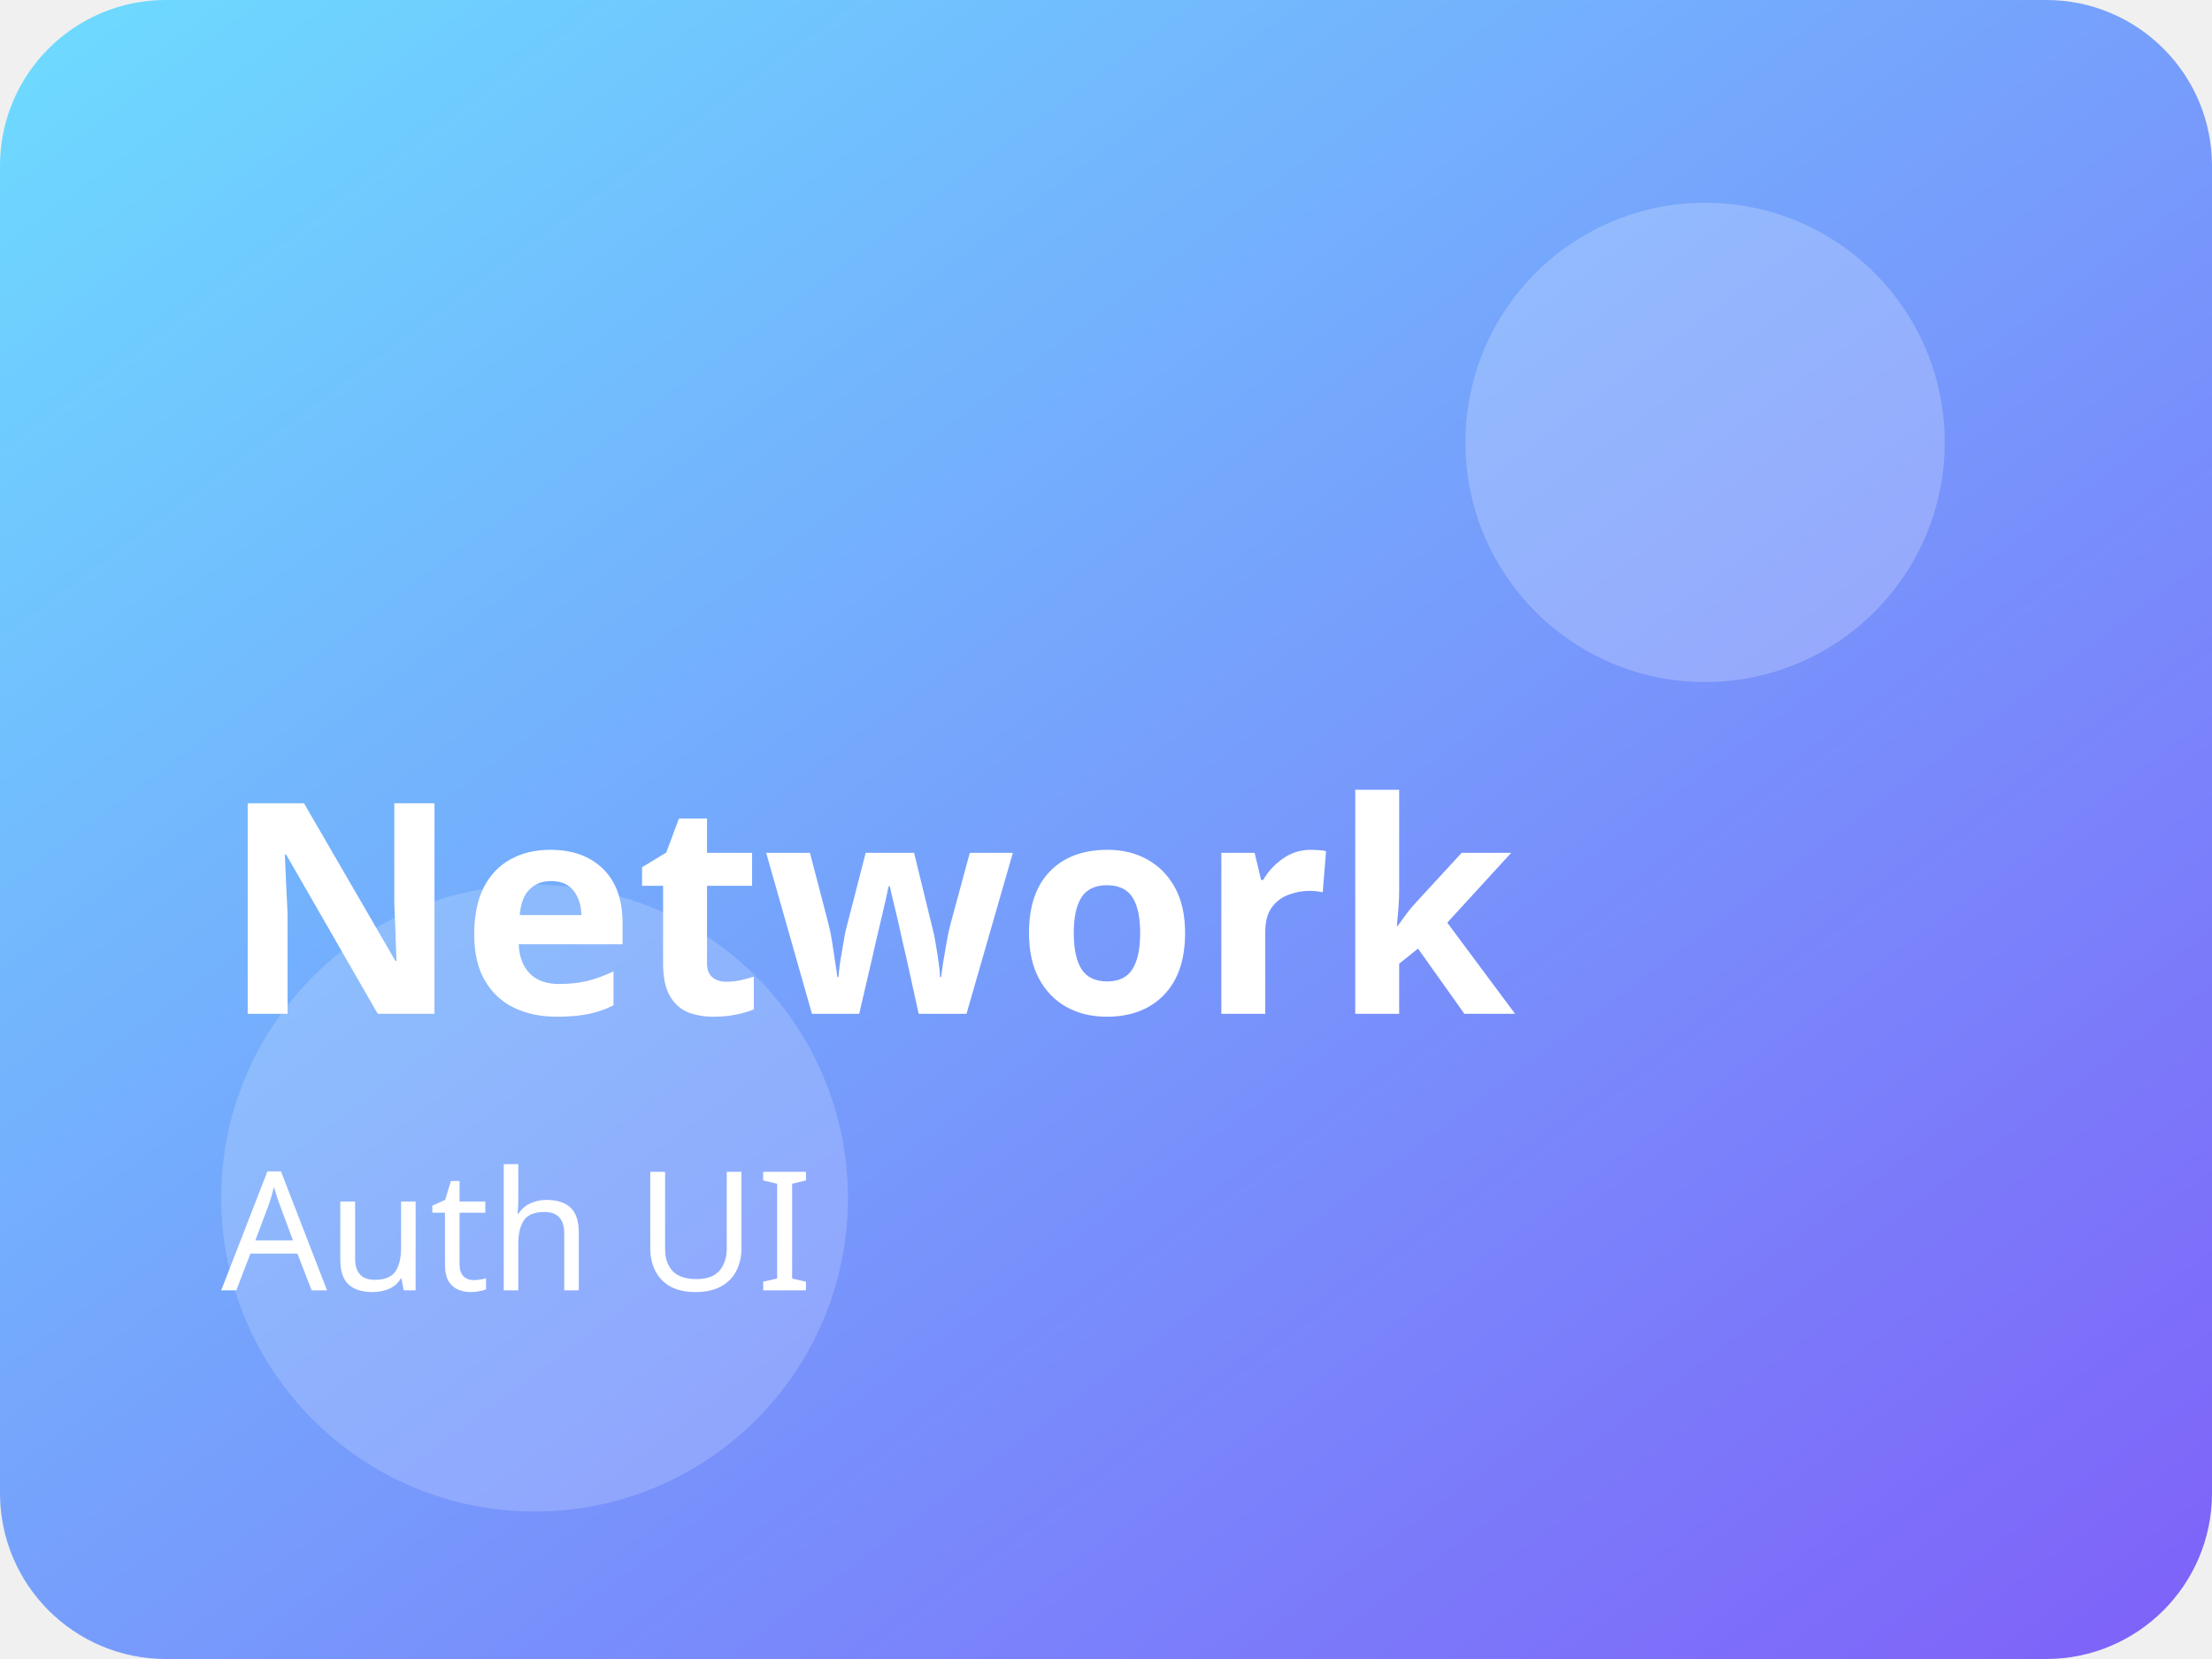
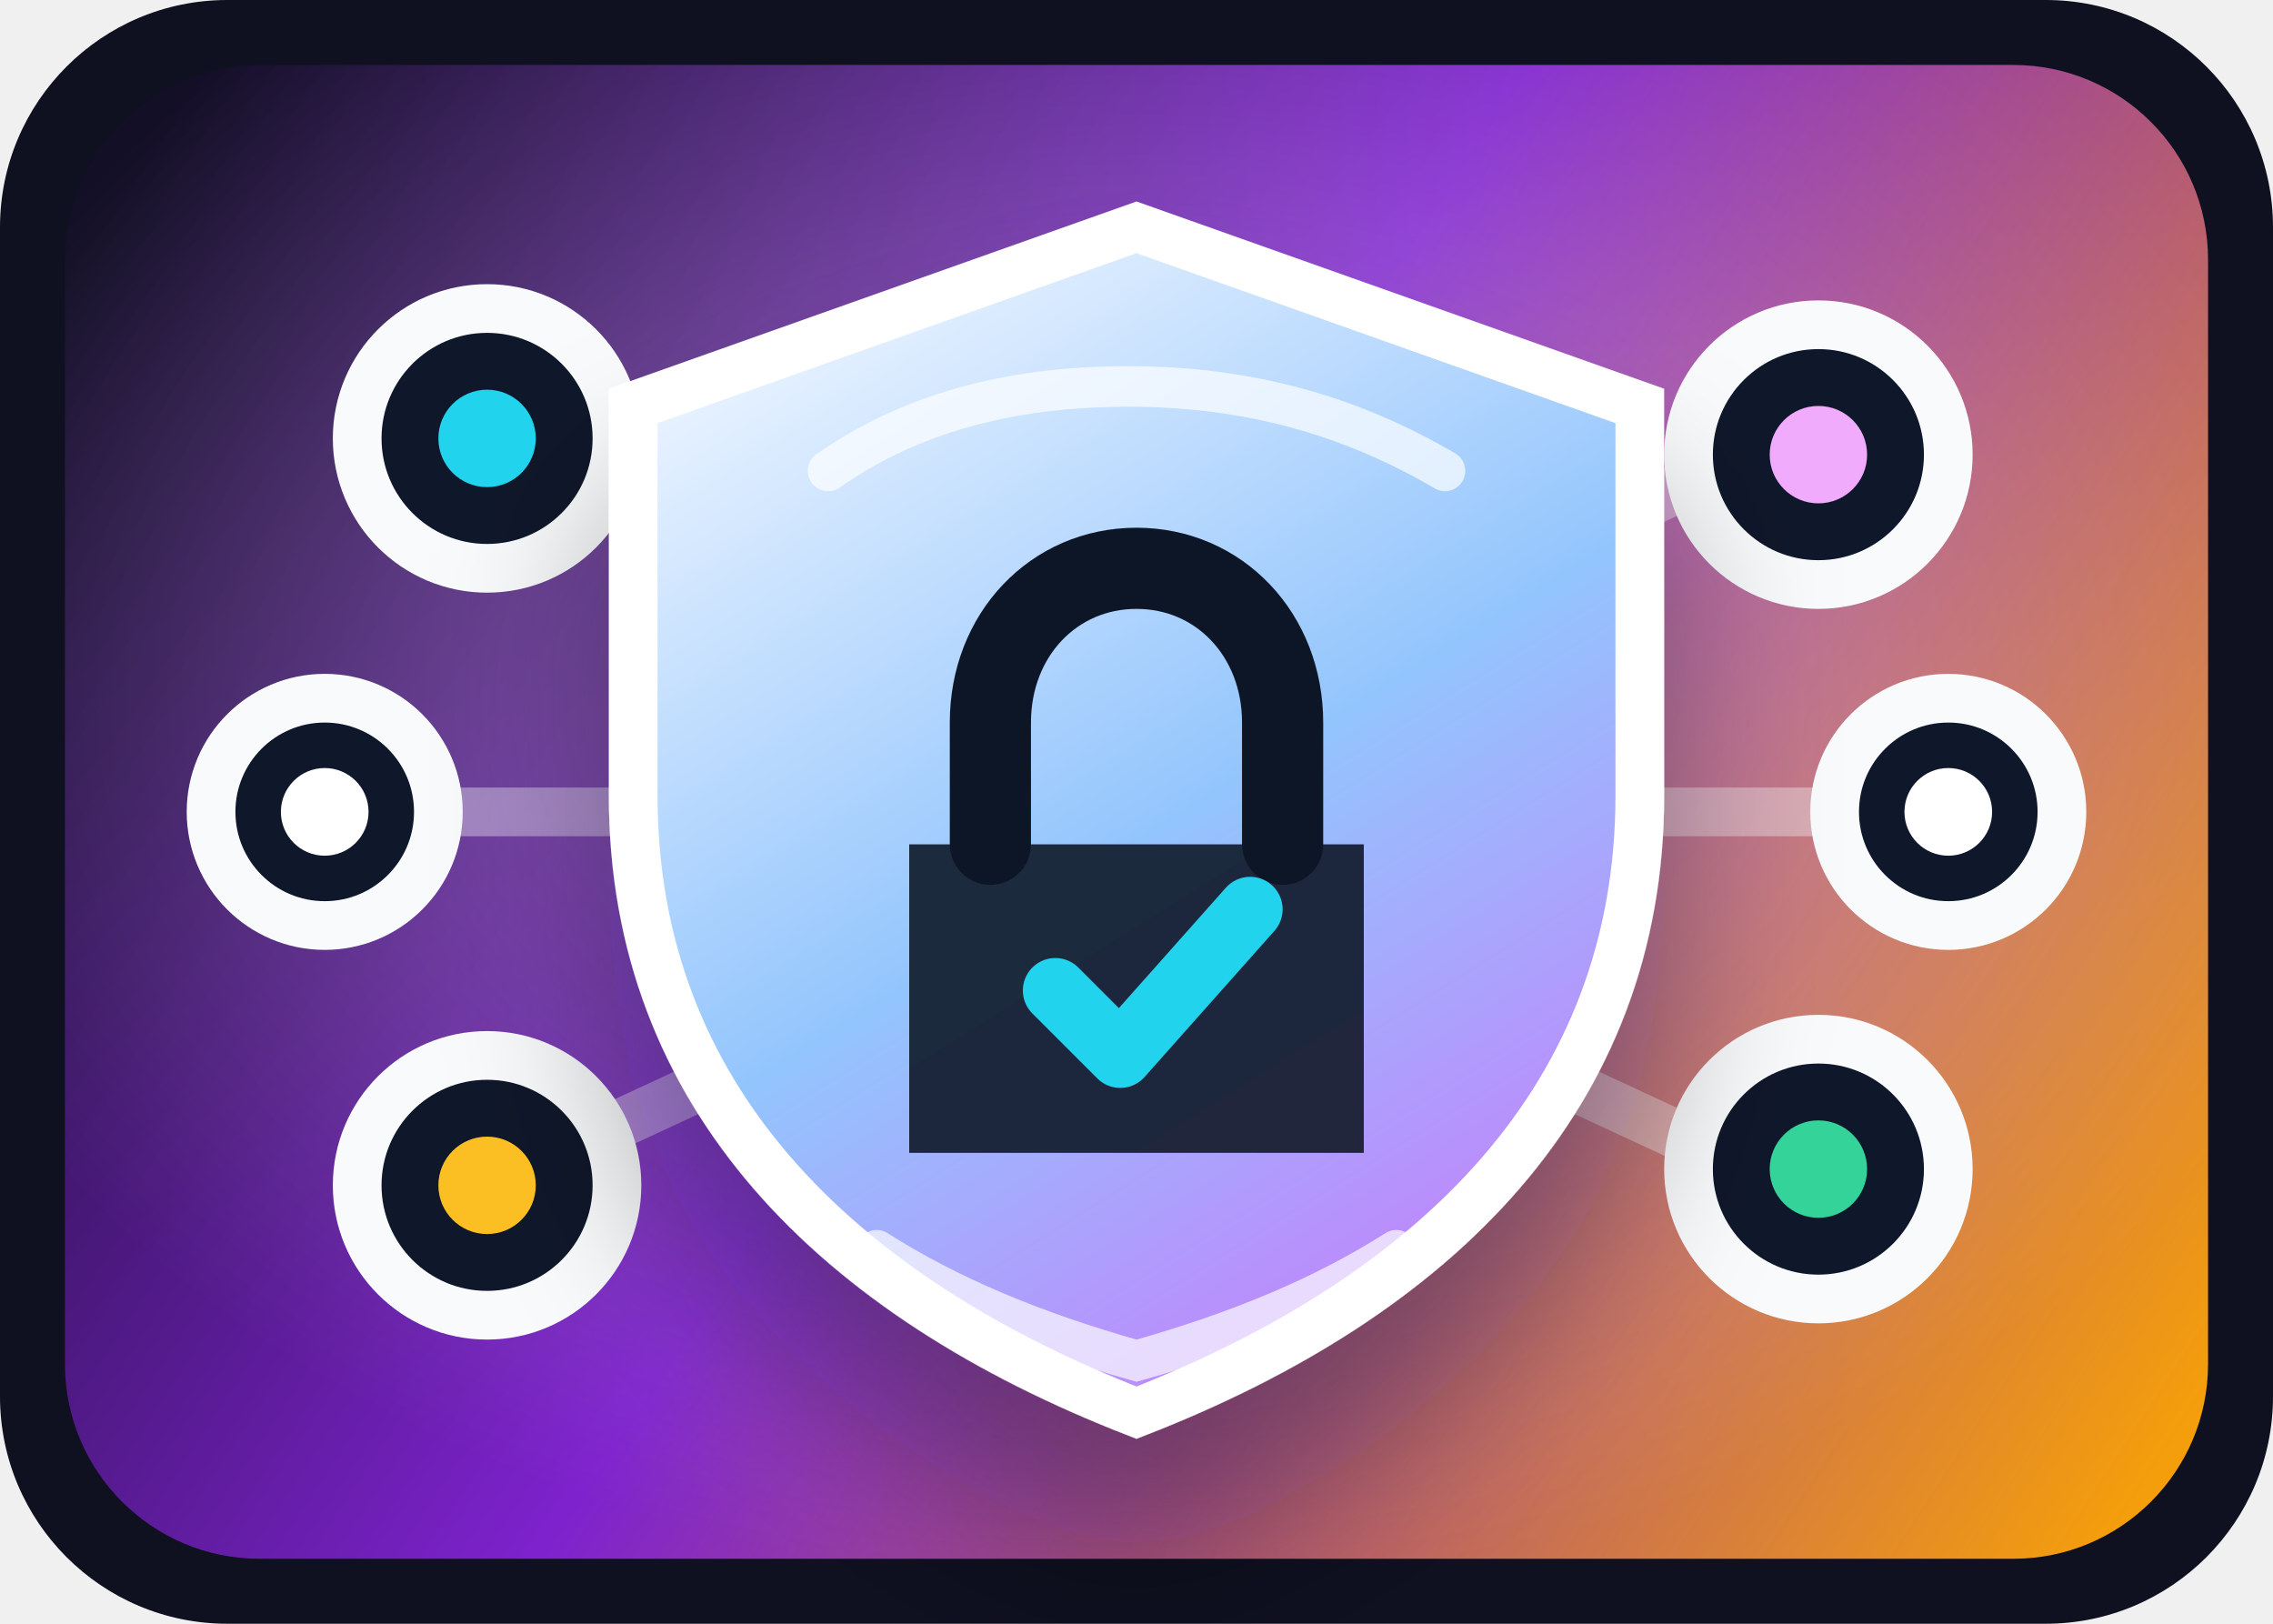
- <svg xmlns="http://www.w3.org/2000/svg" width="240" height="180" viewBox="0 0 240 180">
+ <svg xmlns="http://www.w3.org/2000/svg" viewBox="0 0 140 100" role="img" aria-labelledby="title desc">
  <defs>
-     <linearGradient id="g1" x1="0%" y1="0%" x2="100%" y2="100%">
-       <stop stop-color="#6ddcff" offset="0%" />
-       <stop stop-color="#7f60f9" offset="100%" />
+     <linearGradient id="bg" x1="8" y1="10" x2="132" y2="92" gradientUnits="userSpaceOnUse">
+       <stop stop-color="#130f26" />
+       <stop offset="0.46" stop-color="#7e22ce" />
+       <stop offset="1" stop-color="#f59e0b" />
    </linearGradient>
+     <linearGradient id="shield" x1="49" y1="16" x2="89" y2="80" gradientUnits="userSpaceOnUse">
+       <stop stop-color="#eff6ff" />
+       <stop offset="0.55" stop-color="#93c5fd" />
+       <stop offset="1" stop-color="#c084fc" />
+     </linearGradient>
+     <radialGradient id="glow" cx="50%" cy="42%" r="60%">
+       <stop stop-color="#ffffff" stop-opacity="0.35" />
+       <stop offset="1" stop-color="#ffffff" stop-opacity="0" />
+     </radialGradient>
+     <filter id="softShadow" x="-30%" y="-30%" width="160%" height="160%">
+       <feDropShadow dx="0" dy="8" stdDeviation="5" flood-color="#020617" flood-opacity="0.35" />
+     </filter>
  </defs>
-   <rect width="240" height="180" rx="18" fill="url(#g1)" />
-   <circle cx="185" cy="48" r="26" fill="rgba(255,255,255,0.22)" />
-   <circle cx="58" cy="130" r="34" fill="rgba(255,255,255,0.18)" />
-   <text x="24" y="110" fill="white" font-size="32" font-family="Segoe UI" font-weight="700">Network</text>
-   <text x="24" y="140" fill="white" font-size="18" font-family="Segoe UI" font-weight="400">Auth UI</text>
+   <rect width="140" height="100" rx="14" fill="#0f1020" />
+   <rect x="4" y="4" width="132" height="92" rx="12" fill="url(#bg)" />
+   <rect x="4" y="4" width="132" height="92" rx="12" fill="url(#glow)" />
+   <path d="M30 27l28 13M30 73l28-13M110 27L82 40M110 73L82 60M22 50h27M91 50h27" fill="none" stroke="#f8fafc" stroke-width="3" stroke-linecap="round" opacity="0.38" />
+   <g fill="#0f172a" stroke="#f8fafc" stroke-width="3">
+     <circle cx="30" cy="27" r="8" />
+     <circle cx="30" cy="73" r="8" />
+     <circle cx="112" cy="28" r="8" />
+     <circle cx="112" cy="72" r="8" />
+     <circle cx="20" cy="50" r="7" />
+     <circle cx="120" cy="50" r="7" />
+   </g>
+   <g filter="url(#softShadow)">
+     <path d="M70 14l31 11v24c0 18.5-12.5 30.8-31 38-18.5-7.2-31-19.5-31-38V25l31-11Z" fill="url(#shield)" stroke="#ffffff" stroke-width="3" />
+     <path d="M56 52h28v19H56z" fill="#111827" opacity="0.9" rx="4" />
+     <path d="M61 52v-7.5c0-5.4 3.9-9.5 9-9.5s9 4.1 9 9.5V52" fill="none" stroke="#111827" stroke-width="5" stroke-linecap="round" />
+     <path d="M65 61l4 4 8-9" fill="none" stroke="#22d3ee" stroke-width="4" stroke-linecap="round" stroke-linejoin="round" />
+   </g>
+   <path d="M51 29c5-3.5 11.1-5.2 18.5-5.2S83.2 25.6 89 29M54 77c4.4 2.8 9.6 5 16 6.8 6.4-1.8 11.6-4 16-6.8" fill="none" stroke="#ffffff" stroke-width="2.5" stroke-linecap="round" opacity="0.68" />
+   <circle cx="30" cy="27" r="3" fill="#22d3ee" />
+   <circle cx="30" cy="73" r="3" fill="#fbbf24" />
+   <circle cx="112" cy="28" r="3" fill="#f0abfc" />
+   <circle cx="112" cy="72" r="3" fill="#34d399" />
+   <circle cx="20" cy="50" r="2.7" fill="#ffffff" />
+   <circle cx="120" cy="50" r="2.7" fill="#ffffff" />
</svg>
